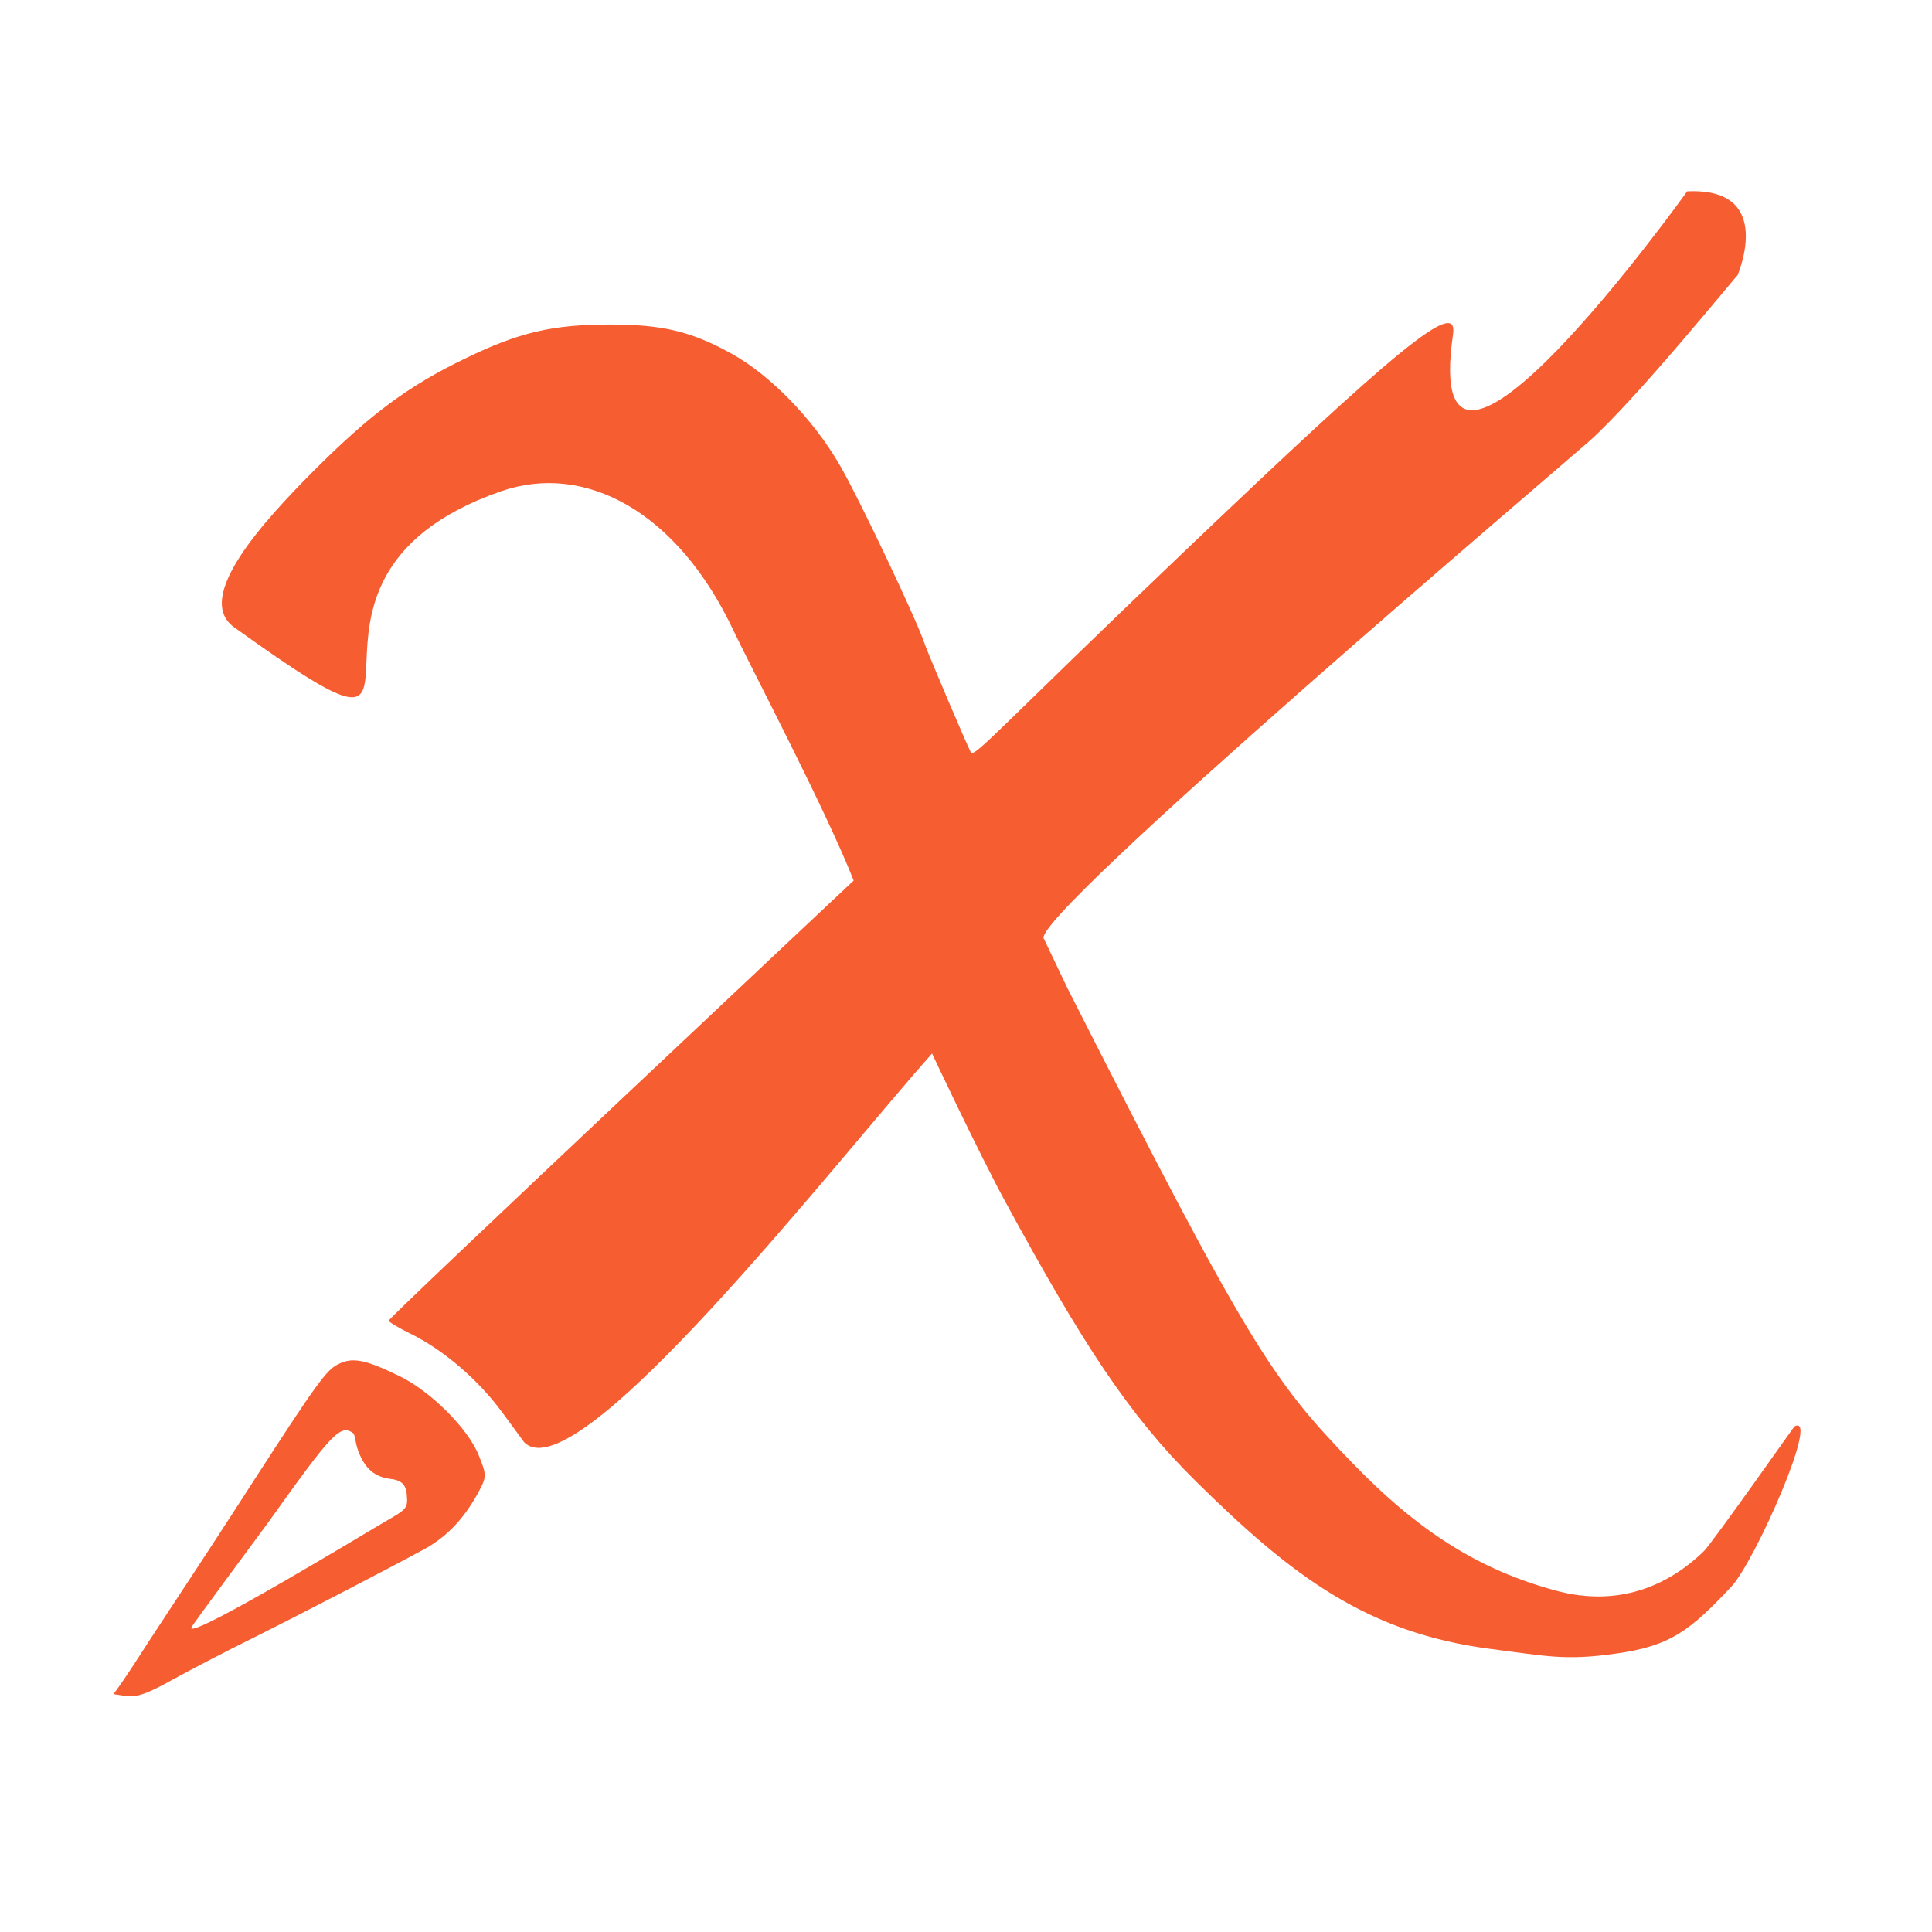
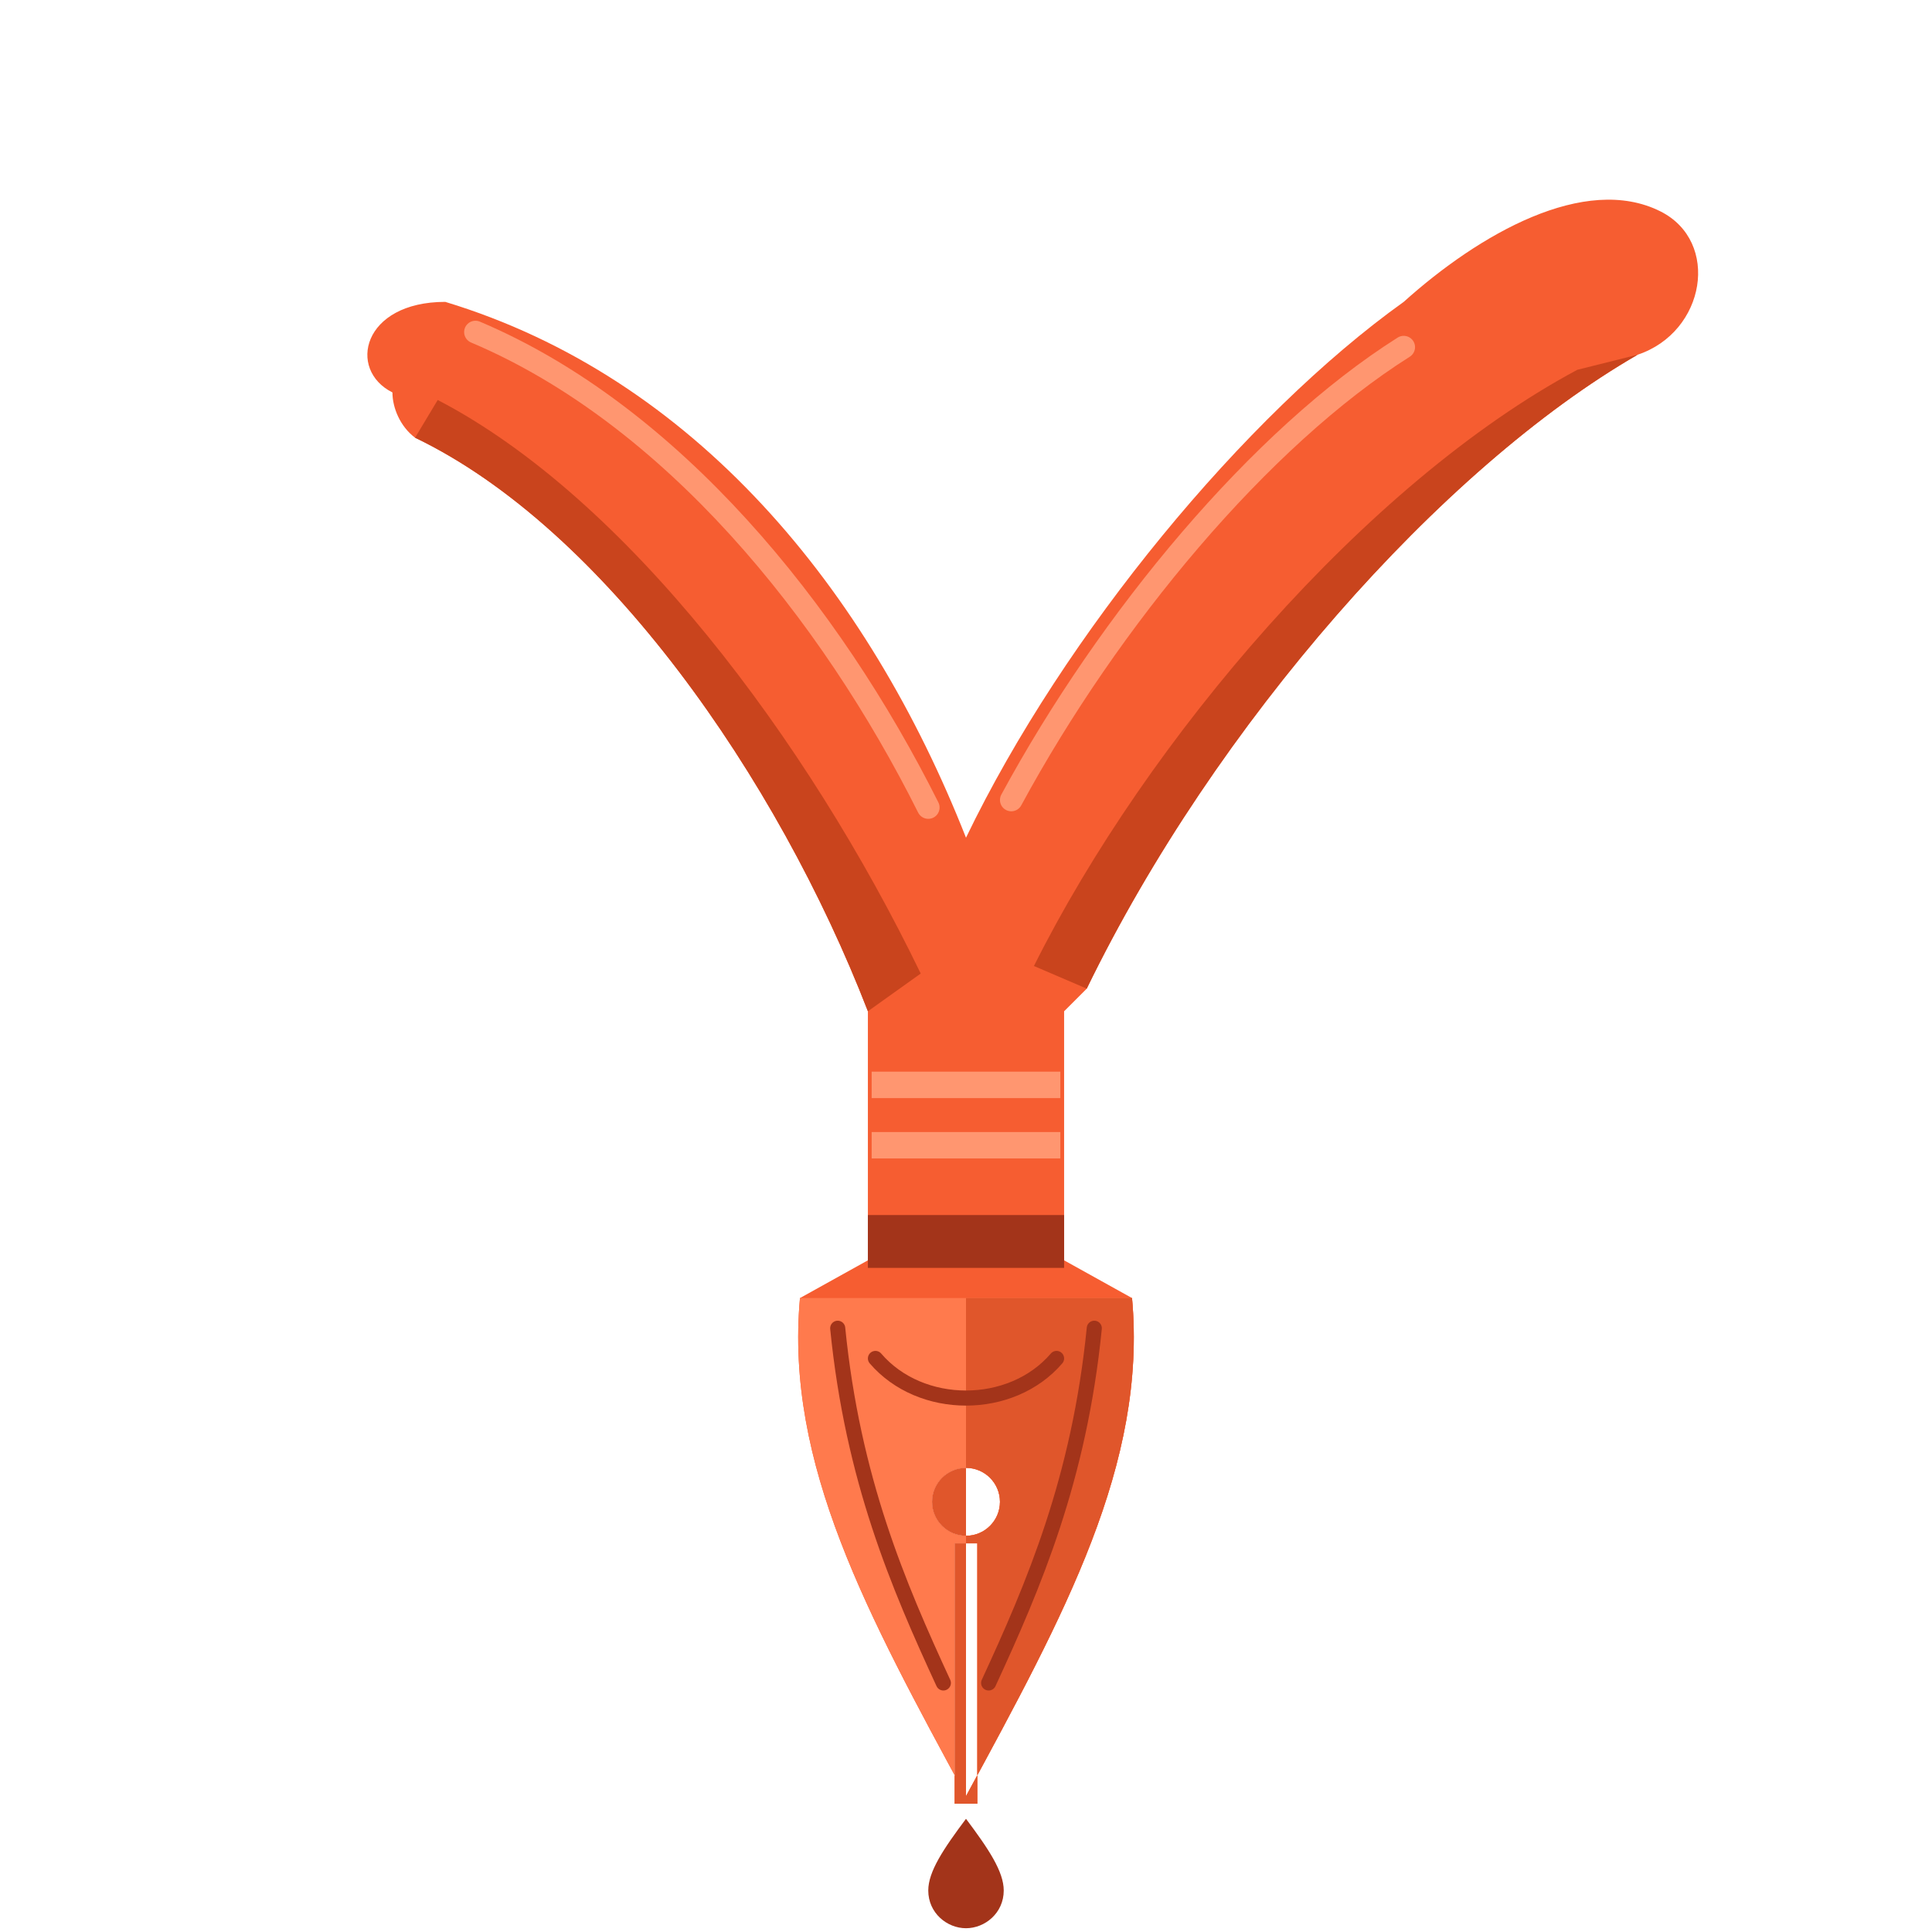
- <svg xmlns="http://www.w3.org/2000/svg" version="1.0" width="512pt" height="512pt" viewBox="0 0 512 512" preserveAspectRatio="xMidYMid meet">
-   <g transform="translate(0,512) scale(0.1,-0.1)" fill="#f65d31" stroke="none">
-     <path d="M 4471.177 4612.956 C 4471.177 4612.956 3760.63 3618.164 3850.725 4234.115 C 3865.309 4333.823 3697.354 4191.378 3140 3660 C 2649.897 3192.738 2583.339 3111.915 2573 3126 C 2567 3135 2457 3393 2450 3415 C 2430 3476 2274 3805 2224 3890 C 2154 4010 2041 4126 1940 4182 C 1832 4242 1756 4260 1616 4260 C 1464 4260 1375 4239 1235 4171 C 1081 4097 980 4021 830 3871 C 702 3742 511.073 3536.38 620.343 3457.821 C 1303.112 2966.952 637.101 3577.522 1327.266 3817.915 C 1551.078 3895.871 1796.071 3763.377 1944.071 3448.377 C 1993.071 3345.377 2189.288 2972.38 2262.288 2786.38 C 2262.288 2786.38 1030 1629 1030 1620 C 1030 1617 1056 1601 1087 1586 C 1175 1543 1267 1464 1331 1377 L 1389 1298 C 1528.204 1156.889 2222.078 2050.769 2470.071 2328.045 C 2470.071 2328.045 2592.561 2067.109 2664.763 1934.309 C 2869.79 1557.202 2991.64 1370.208 3167.257 1196.39 C 3427.421 938.891 3625.816 791.947 3951.816 749.947 C 4094.816 731.947 4145.9 718.492 4279.9 737.492 C 4427.9 757.492 4478.905 799.268 4587.981 914.955 C 4650.814 981.596 4825.214 1378.197 4755.224 1339.644 C 4754.36 1339.168 4537.11 1030.366 4515.475 1009.3 C 4420.394 916.72 4287.724 859.874 4122 905 C 3921.184 959.682 3760 1060 3581 1246 C 3371 1463 3307.377 1558.186 2829.377 2500.186 L 2766.767 2631.458 C 2715.098 2678.121 4154.488 3899.35 4212.722 3951.641 C 4339.474 4065.456 4600.336 4388.071 4604.92 4390.779 C 4603.909 4390.37 4707.474 4624.018 4471.177 4612.956 Z" />
-     <path d="M 895 1504 C 865 1489 838 1452 675 1200 C 581 1054 533 981 391 765 C 391.007 765.008 320.636 654.212 300.423 630.457 L 337.808 624.882 C 363.808 622.882 390 631 456 668 C 505 695 601 745 670 779 C 814 851 1037 967 1127 1016 C 1188 1050 1236 1102 1275 1179 C 1291 1210 1285.179 1221.191 1269.179 1262.191 C 1242.179 1332.191 1141 1434 1057 1474 C 966 1518 933 1524 895 1504 Z M 936 1322 C 941 1318 940.726 1298.777 949.726 1273.777 C 967.726 1227.777 992.196 1205.275 1038.196 1200.275 C 1059.196 1197.275 1076 1189 1078 1159 C 1081 1124 1079 1121 1023 1089 C 991 1071 506.45 775.985 506.45 805.985 C 506.45 809.985 697 1066 712 1087 C 881 1324 902 1346 936 1322 Z" />
-   </g>
+ <svg xmlns="http://www.w3.org/2000/svg" width="512" height="512" viewBox="0 0 512 512">
+   <path d="M104,104 C92,98 96,80 118,80 C184,100 230,156 256,222 C282,168 330,110 372,80 C392,62 420,46 440,56 C456,64 452,88 434,94 C382,124 322,192 288,262 L282,268 L282,334 L300,344 C304,388 282,428 256,476 C230,428 208,388 212,344 L230,334 L230,268 C206,206 160,140 110,116 C106,113 104,108 104,104 Z M265,398 A9,9 0 1,0 247,398 A9,9 0 1,0 265,398 Z M253,409 L259,409 L259,478 L253,478 Z" fill="#F65D31" fill-rule="evenodd" />
+   <path d="M434,94 C382,124 322,192 288,262 L274,256 C304,196 362,128 418,98 Z" fill="#C9441D" />
+   <path d="M230,268 C206,206 160,140 110,116 L116,106 C166,132 214,196 244,258 Z" fill="#C9441D" />
+   <path d="M231,284 L281,284 L281,291 L231,291 Z" fill="#FF9670" />
+   <path d="M231,300 L281,300 L281,307 L231,307 Z" fill="#FF9670" />
+   <path d="M230,322 L282,322 L282,336 L230,336 Z" fill="#A3341A" />
+   <path d="M212,344 L300,344 C304,388 282,428 256,476 C230,428 208,388 212,344 Z M265,398 A9,9 0 1,0 247,398 A9,9 0 1,0 265,398 Z M253,409 L259,409 L259,478 L253,478 Z" fill="#FF7A4D" fill-rule="evenodd" />
+   <path d="M256,344 L300,344 C304,388 282,428 256,476 Z M265,398 A9,9 0 1,0 247,398 A9,9 0 1,0 265,398 Z M253,409 L259,409 L259,478 L253,478 Z" fill="#E0562B" fill-rule="evenodd" />
+   <path d="M126,88 C178,110 220,162 246,214" fill="none" stroke="#FF9670" stroke-width="6" stroke-linecap="round" />
+   <path d="M268,212 C294,164 334,116 372,92" fill="none" stroke="#FF9670" stroke-width="6" stroke-linecap="round" />
+   <path d="M232,360 C244,374 268,374 280,360" fill="none" stroke="#A3341A" stroke-width="4" stroke-linecap="round" />
+   <path d="M222,352 C226,392 238,420 250,446" fill="none" stroke="#A3341A" stroke-width="4" stroke-linecap="round" />
+   <path d="M290,352 C286,392 274,420 262,446" fill="none" stroke="#A3341A" stroke-width="4" stroke-linecap="round" />
+   <path d="M256,482 C262,490 266,496 266,501 C266,507 261,511 256,511 C251,511 246,507 246,501 C246,496 250,490 256,482 Z" fill="#A3341A" />
</svg>
